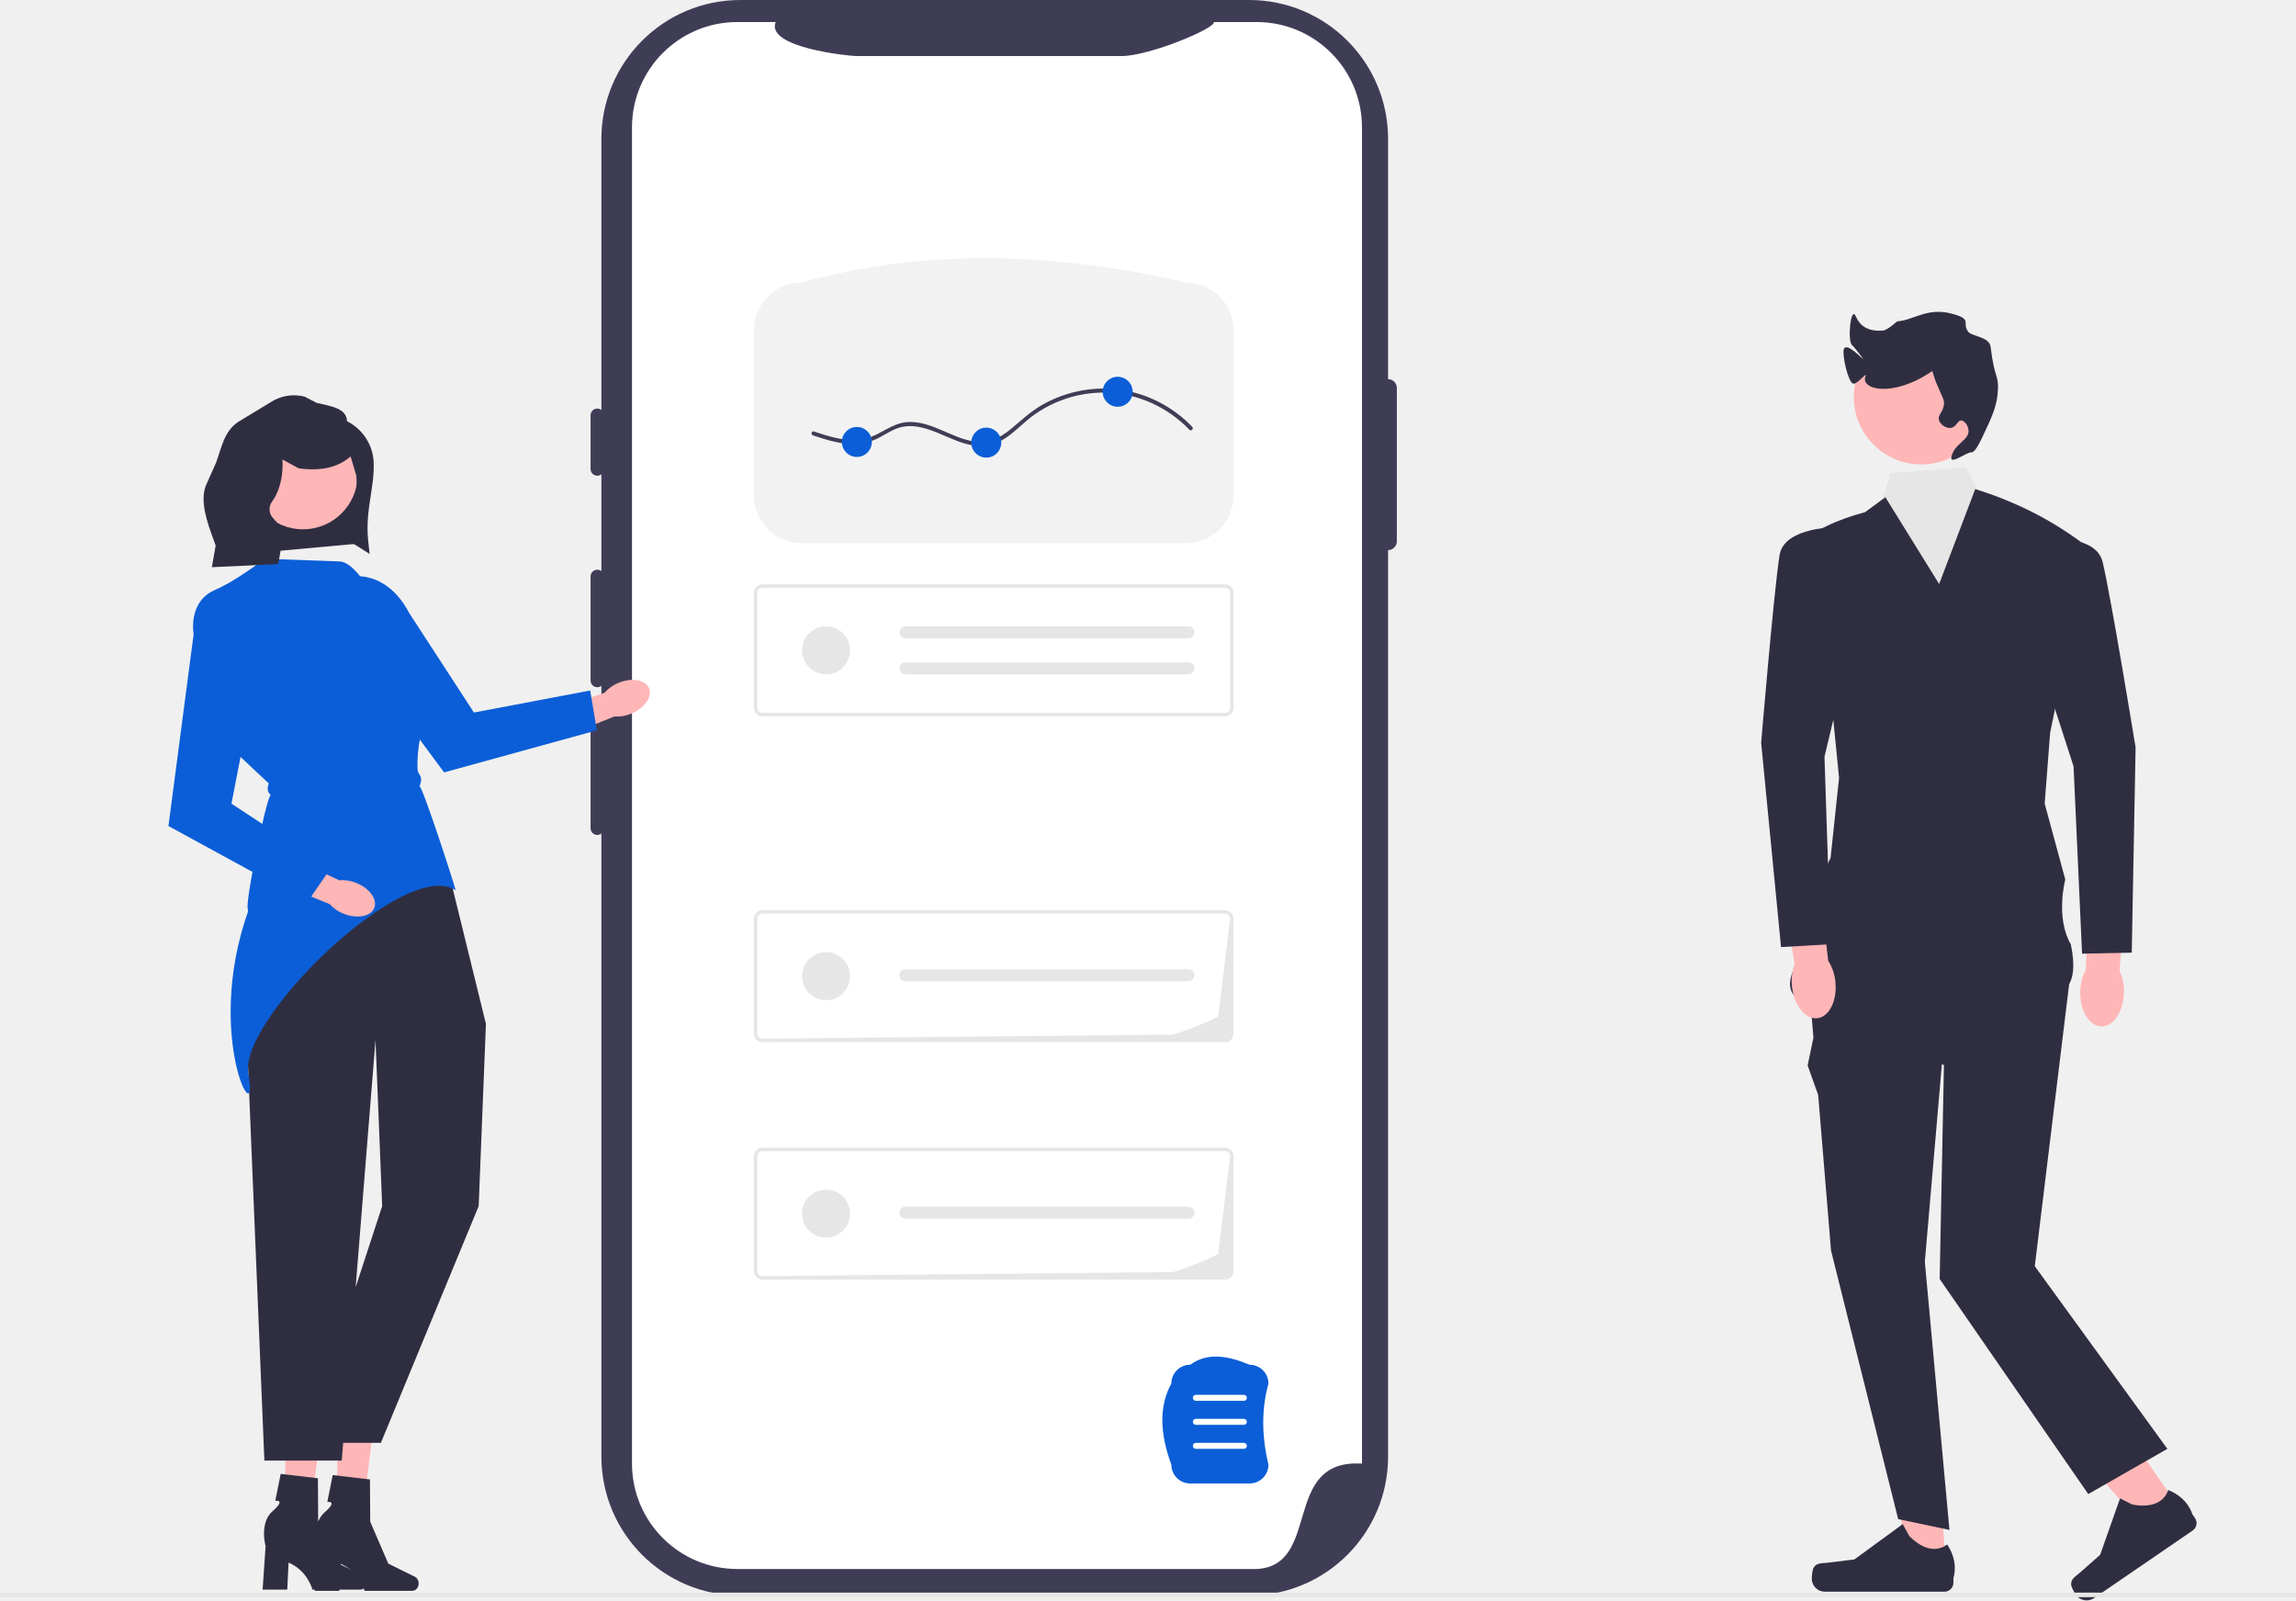
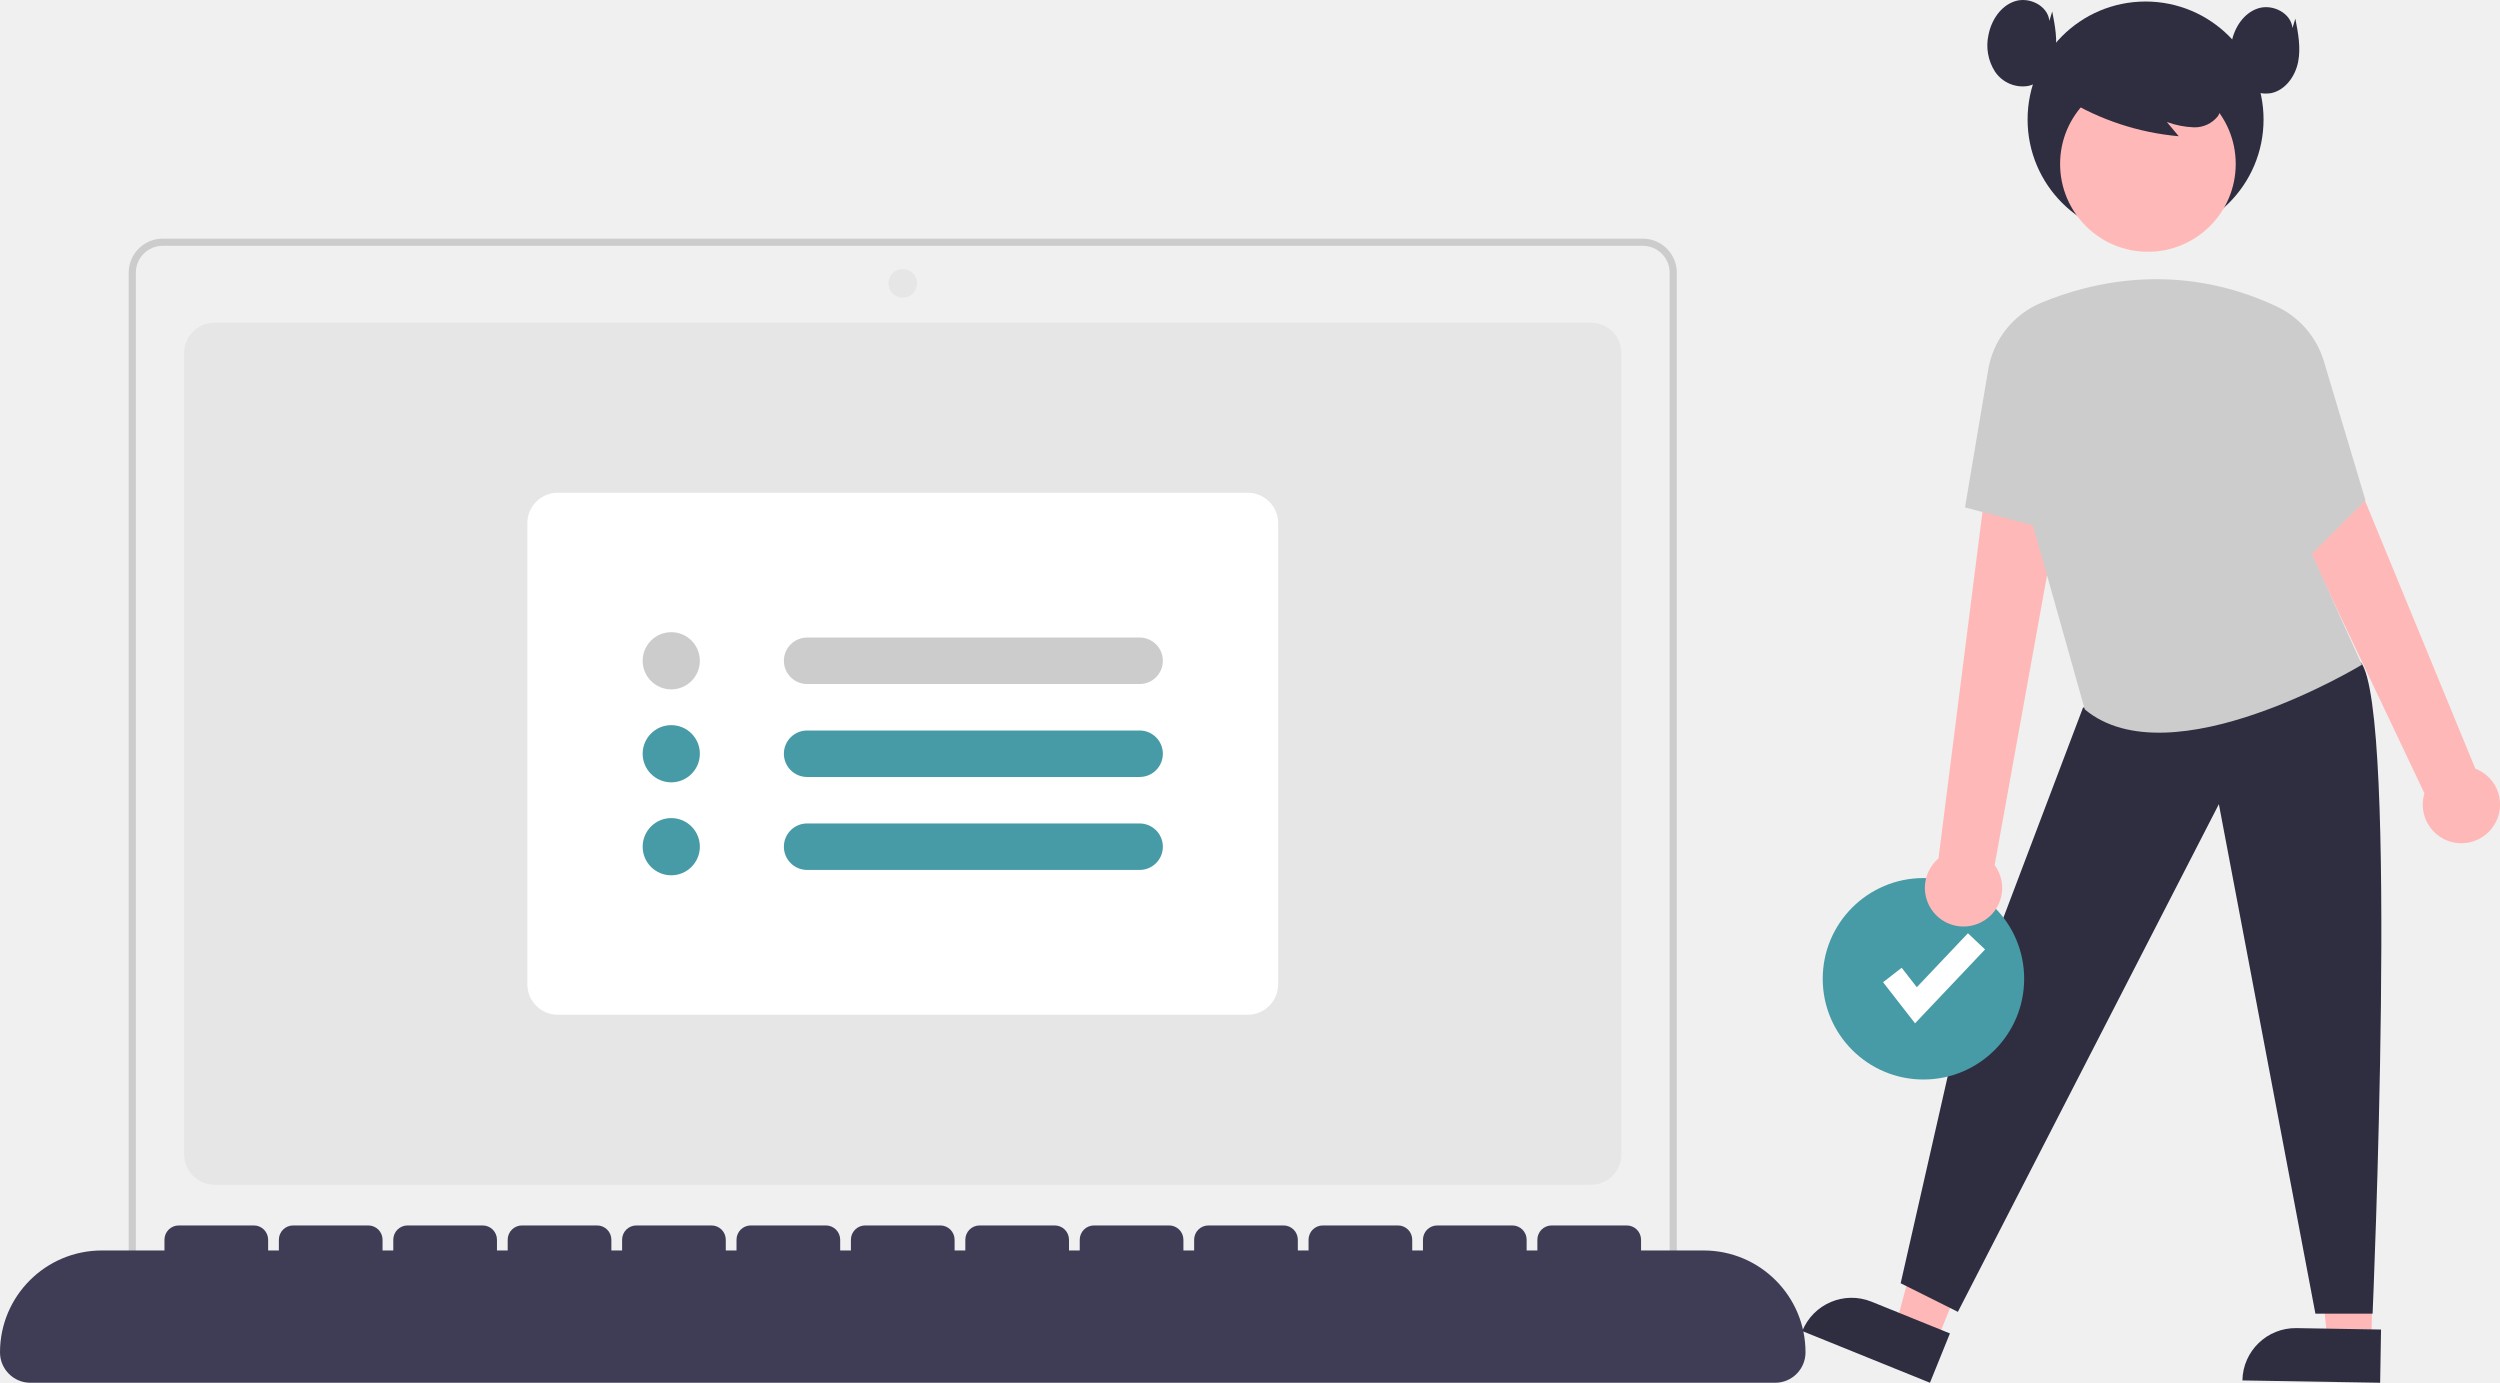
- <svg xmlns="http://www.w3.org/2000/svg" width="851.034" height="593.126" viewBox="0 0 851.034 593.126">
-   <g>
-     <polygon points="106.029 527.613 119.193 527.924 114.22 567.999 105.3 567.789 106.029 527.613" fill="#ffb6b6" />
-     <path d="M135.904,586.399l-0-0c0-1.088-.566-2.072-1.44-2.504l-9.824-4.853-6.698-15.535-.101-15.651-13.802-1.623-1.996,9.97s4.11-.613-.964,3.792c-5.074,4.405-2.631,13.024-2.631,13.024l-1.107,16.109h9.134l.49-10.018c7.104,3.014,8.846,10.018,8.846,10.018h17.706c1.319,0,2.389-1.222,2.389-2.729h0l0-0Z" fill="#2f2e41" />
-   </g>
-   <g>
-     <polygon points="125.311 528.054 138.475 528.365 133.503 568.44 124.583 568.23 125.311 528.054" fill="#ffb6b6" />
-     <path d="M155.187,586.84l-0-0c0-1.088-.566-2.072-1.44-2.504l-9.824-4.853-6.698-15.535-.101-15.651-13.802-1.623-1.996,9.97s4.11-.613-.964,3.792c-5.074,4.405-2.631,13.024-2.631,13.024l-1.107,16.109h9.134l.49-10.018c7.104,3.014,8.846,10.018,8.846,10.018h17.706c1.319,0,2.389-1.222,2.389-2.729h0l0-0Z" fill="#2f2e41" />
-   </g>
-   <path d="M110.215,292.991h0l-14.923,35.633c-4.975,11.878-6.551,24.905-4.553,37.626l7.253,175.054h28.677l12.517-155.886,2.47,61.577-28.708,87.732h28.235l36.242-87.733,2.687-67.555-12.876-52.422-57.02-34.028h0Z" fill="#2f2e41" />
-   <g>
-     <path id="b-234" d="M514.509,140.519h0V51.514C514.509,23.063,491.446,0,462.996,0h-188.574c-28.45-0-51.514,23.063-51.514,51.513v488.291c0,28.45,23.063,51.514,51.514,51.514h188.573c28.45,0,51.514-23.063,51.514-51.514V203.875h0c1.792,0,3.245-1.453,3.245-3.245l.002-56.866c0-1.792-1.453-3.245-3.245-3.245l-0,0Z" fill="#3f3d56" />
-     <path id="c-235" d="M504.836,47.23v495.189c-30.105-1.849-14.792,37.818-39.056,39.064h-192.443c-21.579,.003-39.075-17.486-39.082-39.064V47.23c.006-21.578,17.502-39.066,39.08-39.064h14.192c-3.865,9.505,27.328,12.597,29.719,12.6h98.559c10.26-.013,35.014-10.385,34.113-12.6h15.854c21.57,.004,39.056,17.486,39.064,39.056l0,.007h-0Z" fill="#fff" />
-     <g>
-       <path d="M221.39,151.421c-1.372,0-2.488,1.116-2.488,2.488v19.907c0,1.372,1.116,2.488,2.488,2.488s2.488-1.116,2.488-2.488v-19.907c0-1.372-1.116-2.488-2.488-2.488Z" fill="#3f3d56" />
-       <path d="M221.39,211.144c-1.372,0-2.488,1.116-2.488,2.488v38.571c0,1.372,1.116,2.488,2.488,2.488s2.488-1.116,2.488-2.488v-38.571c0-1.372-1.116-2.488-2.488-2.488Z" fill="#3f3d56" />
-       <path d="M221.39,265.889c-1.372,0-2.488,1.116-2.488,2.488v38.571c0,1.372,1.116,2.488,2.488,2.488s2.488-1.116,2.488-2.488v-38.571c0-1.372-1.116-2.488-2.488-2.488Z" fill="#3f3d56" />
-     </g>
-   </g>
-   <g>
-     <polygon points="808.331 559.842 796.522 567.931 759.701 526.233 777.13 514.295 808.331 559.842" fill="#ffb6b6" />
-     <path d="M767.691,587.29h0c.057,.871,1.232,3.003,1.725,3.723h0c1.516,2.213,4.54,2.778,6.753,1.262l36.568-25.053c1.51-1.034,1.895-3.097,.861-4.607l-1.043-1.522s-1.326-5.815-8.914-8.903c0,0-1.603,7.587-13.259,5.409l-4.571-2.298-7.367,20.913-7.494,6.614c-1.64,1.447-3.401,2.28-3.26,4.462l-0,0,0,0Z" fill="#2f2e41" />
-   </g>
-   <g>
-     <polygon points="721.269 581.316 706.956 581.314 700.147 526.105 717.667 528.287 721.269 581.316" fill="#ffb6b6" />
-     <path d="M672.23,580.991h0c-.446,.751-.681,3.173-.681,4.046h0c0,2.683,2.175,4.858,4.858,4.858h44.327c1.83,0,3.314-1.484,3.314-3.314v-1.845s2.193-5.547-2.322-12.383c0,0-5.611,5.353-13.995-3.031l-2.472-4.479-17.897,13.089-9.92,1.221c-2.17,.267-4.094-.041-5.211,1.839h-0v0Z" fill="#2f2e41" />
-   </g>
-   <path id="d-236" d="M671.085,371.505l1.077,13.019-2.143,10.353,3.903,10.915,4.774,57.71,24.884,99.498,19,4-9.121-99.387,7.075-81.978-49.449-14.13Z" fill="#2f2e41" />
-   <path id="e-237" d="M751.825,314.985l-72.666,1.009-8.074,55.508,49.449,23.213-1.577,79.276,55.071,79.72,29.331-16.758-49.149-67.7,13.763-112.89-16.148-41.378h0Z" fill="#2f2e41" />
-   <path id="f-238" d="M698.034,184.487l-12.82,16.453,6.056,126.155,47.434-1.009,8.074-110.007-10.092-28.259-3.652-6.333-4.367-8.2-28,2-2.633,9.2h-0Z" fill="#e6e6e6" />
-   <path id="g-239" d="M679.103,262.504l2.564,25.783-3.15,29.67-3.937,8.044-9,32s-9.185,13.994,11,15,86.346-5.541,86.346-5.541c0,0,8.249-.203,4.654-17.459-5.807-9.98-2.063-24.044-2.063-24.044l-7.637-28.136,2.018-26.24,14.13-68.629c-12.549-9.862-26.604-16.92-41.884-21.7l-13.383,35.19-19.925-32.162-7.569,5.551c-10.209,2.677-19.194,6.794-26.3,13.12l14.136,59.553Z" fill="#2f2e41" />
-   <path id="h-240" d="M439.546,201.291h-142.435c-9.763-.011-17.675-7.923-17.686-17.686v-61.225c.011-9.763,7.923-17.675,17.686-17.686,45.45-12.592,93.118-11.412,142.435,0,9.763,.012,17.674,7.923,17.685,17.686v61.225c-.011,9.763-7.922,17.674-17.685,17.686h-0Z" fill="#f2f2f2" />
-   <g id="i" transform="translate(0 -32.533)">
-     <path id="j-241" d="M454.057,297.99h-171.456c-1.753-.002-3.173-1.422-3.175-3.175v-42.53c.002-1.753,1.422-3.173,3.175-3.175h171.456c1.753,.002,3.173,1.422,3.175,3.175v42.531c-.002,1.753-1.422,3.173-3.175,3.175v-.001Zm-171.456-47.61c-1.052,.001-1.904,.853-1.905,1.905v42.531c.001,1.052,.853,1.904,1.905,1.905h171.456c1.052-.001,1.904-.853,1.905-1.905v-42.531c-.001-1.052-.853-1.904-1.905-1.905h-171.456Z" fill="#e6e6e6" />
-     <path id="k-242" d="M335.625,264.656c-1.227,.026-2.201,1.042-2.176,2.269,.025,1.191,.985,2.15,2.176,2.176h104.778c1.227,.047,2.26-.91,2.307-2.137,.047-1.227-.91-2.26-2.137-2.306h-104.948v-.002Z" fill="#e6e6e6" />
-     <path id="l-243" d="M335.625,277.995c-1.227,.026-2.201,1.042-2.176,2.269,.025,1.191,.985,2.15,2.176,2.176h104.778c1.227,.047,2.26-.91,2.307-2.137,.047-1.227-.91-2.26-2.137-2.306h-104.948v-.002Z" fill="#e6e6e6" />
-     <circle id="m" cx="306.192" cy="273.551" r="8.891" fill="#e6e6e6" />
-   </g>
-   <g id="n" transform="translate(0 0.223)">
-     <path id="o-244" d="M454.057,473.99h-171.456c-1.753-.002-3.173-1.422-3.175-3.175v-42.53c.002-1.753,1.422-3.173,3.175-3.175h171.456c1.753,.002,3.173,1.422,3.175,3.175v42.531c-.002,1.753-1.422,3.173-3.175,3.175v-.001Zm-171.456-47.61c-1.052,.001-1.904,.853-1.905,1.905v42.531c.001,1.052,.853,1.904,1.905,1.905l151.979-1.498c1.052-.001,16.999-5.948,17-7l4.382-35.938c-.001-1.052-.853-1.904-1.905-1.905h-171.456Z" fill="#e6e6e6" />
-     <path id="p-245" d="M335.625,446.996c-1.227-.026-2.244,.948-2.269,2.176s.948,2.244,2.176,2.269c.031,.001,.063,.001,.094,0h104.778c1.227,.047,2.26-.91,2.307-2.136,.047-1.227-.91-2.26-2.137-2.307h-104.948v-.002Z" fill="#e6e6e6" />
-     <circle id="q" cx="306.192" cy="449.551" r="8.891" fill="#e6e6e6" />
-   </g>
-   <g id="r" transform="translate(0 0.223)">
-     <path id="s-246" d="M454.057,385.99h-171.456c-1.753-.002-3.173-1.422-3.175-3.175v-42.53c.002-1.753,1.422-3.173,3.175-3.175h171.456c1.753,.002,3.173,1.422,3.175,3.175v42.531c-.002,1.753-1.422,3.173-3.175,3.175v-.001Zm-171.456-47.61c-1.052,.001-1.904,.853-1.905,1.905v42.531c.001,1.052,.853,1.904,1.905,1.905l151.979-1.498c1.052-.001,16.999-5.948,17-7l4.382-35.938c-.001-1.052-.853-1.904-1.905-1.905h-171.456Z" fill="#e6e6e6" />
-     <path id="t-247" d="M335.625,358.996c-1.227-.026-2.244,.948-2.269,2.176s.948,2.244,2.176,2.269c.031,.001,.063,.001,.094,0h104.778c1.227,.047,2.26-.91,2.307-2.136,.047-1.227-.91-2.26-2.137-2.307h-104.948v-.002Z" fill="#e6e6e6" />
-     <circle id="u" cx="306.192" cy="361.551" r="8.891" fill="#e6e6e6" />
-   </g>
-   <g>
-     <circle cx="712.17" cy="147.071" r="25.049" fill="#ffb6b6" />
-     <path d="M730.567,167.652c1.38,.235,3-3.109,4.547-6.366,3.24-6.819,5.3-11.153,5.457-17.28,.134-5.222-1.317-3.851-2.728-15.461-.465-3.829-7.007-3.822-8.339-5.64-2.249-3.071,1.202-4.338-4.394-6.183-10.481-3.456-15.221,1.913-21.877,2.375-.168,.012-3.468,3.239-5.311,3.406-3.229,.292-7.887-.211-9.975-5.13-1.953-4.6-3.246,8.842-1.501,10.505,1.482,1.412,4.038,4.957,4.103,5.215,.074,.292-6.077-6.522-7.104-3.714-.739,2.021,1.587,12.418,3.466,12.809,1.571,.327,5.414-4.853,4.547-2.728-2.011,4.926,10.081,8.07,24.556-1.819,.513-.351,.028,.209,1.819,4.547,2.258,5.472,2.768,5.769,2.728,7.276-.085,3.263-2.535,4.223-1.819,6.366,.58,1.736,2.846,3.079,4.547,2.728,1.919-.396,2.249-2.771,3.638-2.728,1.19,.036,2.603,1.829,2.728,3.638,.265,3.811-5.378,4.86-6.366,10.004-.558,2.903,6.008-2.035,7.276-1.819Z" fill="#2f2e41" />
-   </g>
-   <g>
-     <path id="v-248" d="M787.255,367.879h0c.108-2.805-.456-5.595-1.647-8.137l2.58-29.233-13.95-.82-1.114,29.747c-1.316,2.48-2.019,5.238-2.051,8.045-.175,7.022,3.306,12.804,7.773,12.916s8.232-5.491,8.407-12.512l.002-.007Z" fill="#ffb6b6" />
-     <path id="w-249" d="M757.58,250l11,34,3.158,69.441,18.414-.376,1.429-76.065s-9.177-56.205-12.25-68.838c-3.073-12.633-31.407-7.951-31.407-7.951l9.656,49.79v-0Z" fill="#2f2e41" />
-   </g>
-   <path d="M301.32,161.356c5.202,1.727,10.656,3.476,16.209,3.181,2.527-.134,4.958-.737,7.25-1.809,2.351-1.099,4.499-2.592,6.879-3.634,8.746-3.828,17.419,2.711,25.575,5.166,4.069,1.225,8.349,1.518,12.329-.188,4.398-1.884,7.715-5.48,11.336-8.482,8.118-6.731,18.711-10.361,29.248-10.086,11.559,.301,22.747,5.406,30.707,13.757,.667,.7,1.727-.362,1.061-1.061-6.956-7.298-16.33-12.219-26.311-13.71-10.003-1.494-20.387,.502-29.183,5.484-4.451,2.521-8.021,5.971-11.941,9.192-3.818,3.136-8.063,5.157-13.097,4.49-8.672-1.148-16.131-7.831-25.125-7.225-5.744,.387-9.847,4.709-15.252,6.087-6.448,1.644-13.188-.584-19.284-2.608-.918-.305-1.312,1.143-.399,1.446h0l-0-0Z" fill="#3f3d56" />
-   <circle id="x" cx="317.602" cy="163.793" r="5.556" fill="#0b5ed7" />
-   <circle id="y" cx="365.566" cy="164.039" r="5.556" fill="#0b5ed7" />
-   <circle id="a`" cx="414.276" cy="145.192" r="5.556" fill="#0b5ed7" />
-   <path id="aa-250" d="M91.886,337.949c-16.427,46.772,4.503,83.62,.159,59.85-3.63-19.865,58.223-80.315,76.841-67.85-.39-2.017-12.224-38.387-13.384-38.555,1.623-4.087-.639-4.126-.731-6.22-.352-8.088,1.528-16.484,5.19-25.125,2.4-6.676,2.442-12.412,.116-17.037-2.001-3.801-5.364-6.707-9.415-8.137l-12.2-14.734c-3.178-3.835-7.865-12.11-12.845-12.079l-26.733-.955c-.764-.459-10.151,7.613-19.291,11.574-9.913,4.3-7.868,16.036-7.843,16.186l.023,.14,.109,.1,14.571,42.888,13.165,12.338c-.667,1.934-.5,3.386,.749,4.219-1.793,1.326-9.769,41.007-8.481,42.397v1h0Z" fill="#0b5ed7" />
-   <g>
-     <path id="ab-251" d="M229.25,253.07c-1.988,.793-3.757,2.051-5.159,3.668l-21.17,7.257,3.748,9.972,21.071-8.435c2.135,.149,4.275-.215,6.241-1.062,4.947-2.053,7.9-6.269,6.592-9.417s-6.376-4.036-11.323-1.983h0v-0Z" fill="#ffb6b6" />
-     <path id="ac-252" d="M116.321,221.067h0l48.295,65.19,56.611-15.59-2.461-14.768-43.108,8.165-24.049-36.972c-7.853-15.18-23.331-18.237-35.288-6.026v.001Z" fill="#0b5ed7" />
-   </g>
-   <g>
-     <path d="M463.186,549.787h-22.039c-3.849,0-6.98-3.132-6.98-6.98-4.178-11.351-4.705-21.533,0-30.039,0-3.849,3.131-6.98,6.98-6.98,6.517-4.727,14.115-3.292,22.039,0,3.849,0,6.98,3.132,6.98,6.98-2.674,9.624-2.481,19.665,0,30.039,0,3.849-3.131,6.98-6.98,6.98Z" fill="#0b5ed7" />
-     <g>
-       <path id="ad-253" d="M461.055,519.156h-17.8c-.614,0-1.112-.498-1.112-1.112s.498-1.112,1.112-1.112h17.8c.614,0,1.112,.498,1.112,1.112s-.498,1.112-1.112,1.112h0Z" fill="#fff" />
-       <path id="ae-254" d="M461.055,528.054h-17.8c-.614,0-1.112-.498-1.112-1.112s.498-1.112,1.112-1.112h17.8c.614,0,1.112,.498,1.112,1.112s-.498,1.112-1.112,1.112h0Z" fill="#fff" />
-       <path id="af-255" d="M461.055,536.953h-17.8c-.614,0-1.112-.498-1.112-1.112s.498-1.112,1.112-1.112h17.8c.614,0,1.112,.498,1.112,1.112s-.498,1.112-1.112,1.112h0Z" fill="#fff" />
-     </g>
-   </g>
-   <rect id="ag" y="590.23" width="851.034" height="1.683" fill="#e6e6e6" />
-   <g>
-     <path id="ah-256" d="M664.204,365.547c.723,6.986,4.914,12.277,9.359,11.816,4.445-.461,7.463-6.497,6.74-13.484-.251-2.796-1.167-5.491-2.673-7.861l-3.435-29.569-13.843,1.907,4.856,28.942c-.989,2.627-1.334,5.453-1.006,8.241h0l.003,.007Z" fill="#ffb6b6" />
-     <path id="ai-257" d="M684.574,245.703l5.736-50.392s-28.613-2.453-30.689,10.381c-2.076,12.834-6.833,69.585-6.833,69.585l7.368,75.72,18.387-1.064-2.278-69.475,8.31-34.756v0Z" fill="#2f2e41" />
-   </g>
-   <polygon points="131.845 201.557 93.186 205.077 92.045 164.897 134.162 163.701 131.845 201.557" fill="#2f2e41" />
-   <circle cx="112.296" cy="175.875" r="20.288" fill="#ffb6b6" />
-   <path d="M128.617,156.107c-.143-5.034-6.407-5.579-11.287-6.822l-4.426-2.297c-4.344-1.106-8.953-.328-12.694,2.142l-11.801,7.149c-5.299,3.499-6.141,9.155-8.295,15.128l-3.9,8.744c-2.121,5.88,.682,13.671,2.826,19.543l.899,2.46-1.405,8.052,24.593-1.149,2.186-12.431-4.198-4.719c-1.489-1.674-1.61-4.16-.29-5.971h0c4.749-6.514,3.868-15.643,3.868-15.643l6.01,3.278c3.949,.539,7.467,.48,10.564-.167,3.405-.712,6.299-2.134,8.69-4.255l2.143,7.206c.552,8.969-1.124,11.35-9.118,20.123l14.019,8.801-.518-4.763c-1.233-11.33,2.527-20.265,2-29.486-.364-6.376-4.157-12.057-9.864-14.925h-0Z" fill="#2f2e41" />
-   <g>
-     <path id="aj-258" d="M131.975,327.18c-1.981-.811-4.127-1.136-6.259-.947l-20.267-9.492-4.234,9.776,21.014,8.576c1.432,1.591,3.224,2.816,5.226,3.573,4.984,1.961,10.037,.981,11.284-2.191s-1.781-7.333-6.765-9.294h0Z" fill="#ffb6b6" />
-     <path id="ak-259" d="M73.003,225.694h0l-10.569,80.439,51.544,28.127,8.492-12.33-36.674-24.083,8.397-43.299c4.901-16.373-4.105-29.327-21.189-28.854l-.001,.001Z" fill="#0b5ed7" />
-   </g>
+ <svg xmlns="http://www.w3.org/2000/svg" data-name="Layer 1" width="699.247" height="386.754" viewBox="0 0 699.247 386.754">
+   <path d="M736,678.632H351a8.51,8.51,0,0,1-8.5-8.5V446a8.51,8.51,0,0,1,8.5-8.5H736a8.51,8.51,0,0,1,8.5,8.5V670.132A8.51,8.51,0,0,1,736,678.632Z" transform="translate(-291 -347.2457)" fill="#e6e6e6" />
+   <path d="M760,710H327V423.5a9.511,9.511,0,0,1,9.5-9.5h414a9.511,9.511,0,0,1,9.5,9.5Zm-431-2H758V423.5a7.508,7.508,0,0,0-7.5-7.5h-414a7.508,7.508,0,0,0-7.5,7.5Z" transform="translate(-291 -347.2457)" fill="#ccc" />
+   <circle cx="252.5" cy="79.254" r="4" fill="#e6e6e6" />
+   <path d="M640,631.066H447a8.51,8.51,0,0,1-8.5-8.5v-129a8.51,8.51,0,0,1,8.5-8.5H640a8.51,8.51,0,0,1,8.5,8.5v129A8.51,8.51,0,0,1,640,631.066Z" transform="translate(-291 -347.2457)" fill="#fff" />
+   <path d="M478.75,540.066a8,8,0,1,1,8-8A8.009,8.009,0,0,1,478.75,540.066Z" transform="translate(-291 -347.2457)" fill="#ccc" />
+   <path d="M478.75,566.066a8,8,0,1,1,8-8A8.009,8.009,0,0,1,478.75,566.066Z" transform="translate(-291 -347.2457)" fill="#479ba6" />
+   <path d="M478.75,592.066a8,8,0,1,1,8-8A8.009,8.009,0,0,1,478.75,592.066Z" transform="translate(-291 -347.2457)" fill="#479ba6" />
+   <path d="M516.75,525.566a6.5,6.5,0,0,0,0,13h93a6.5,6.5,0,0,0,0-13Z" transform="translate(-291 -347.2457)" fill="#ccc" />
+   <path d="M516.75,551.566a6.5,6.5,0,0,0,0,13h93a6.5,6.5,0,0,0,0-13Z" transform="translate(-291 -347.2457)" fill="#479ba6" />
+   <path d="M516.75,577.566a6.5,6.5,0,0,0,0,13h93a6.5,6.5,0,0,0,0-13Z" transform="translate(-291 -347.2457)" fill="#479ba6" />
+   <polygon points="663.288 375.328 651.03 375.122 645.991 327.743 664.083 328.047 663.288 375.328" fill="#ffb8b8" />
+   <path d="M933.208,718.79h23.644a0,0,0,0,1,0,0v14.887a0,0,0,0,1,0,0H918.321a0,0,0,0,1,0,0v0A14.887,14.887,0,0,1,933.208,718.79Z" transform="translate(-278.665 -362.8971) rotate(0.96277)" fill="#2f2e41" />
+   <polygon points="541.641 375.216 530.277 370.616 542.612 324.594 559.384 331.384 541.641 375.216" fill="#ffb8b8" />
+   <path d="M811.361,712.428H835.005a0,0,0,0,1,0,0V727.315a0,0,0,0,1,0,0H796.474a0,0,0,0,1,0,0v0A14.887,14.887,0,0,1,811.361,712.428Z" transform="translate(38.7119 -600.7308) rotate(22.03793)" fill="#2f2e41" />
+   <path d="M873.614,545.171l-36,95-15,66,16,8,73-142,27,142.5h16s7.316-169.015-3.342-182.257Z" transform="translate(-291 -347.2457)" fill="#2f2e41" />
+   <circle cx="537.984" cy="273.766" r="28.172" fill="#479ba6" />
+   <polygon points="535.636 286.223 526.695 274.726 531.895 270.682 536.128 276.125 550.43 261.028 555.213 265.559 535.636 286.223" fill="#fff" />
+   <circle cx="600.114" cy="33.426" r="33" fill="#2f2e41" />
+   <path d="M845.061,605.23a10.743,10.743,0,0,0,3.842-16.018l25.033-138.54-23.36-.308L833.191,587.362a10.801,10.801,0,0,0,11.87,17.868Z" transform="translate(-291 -347.2457)" fill="#ffb8b8" />
+   <path d="M988.509,578.17a10.745,10.745,0,0,0-5.166-15.94l-44.701-108.58a19.782,19.782,0,0,0-28.735-9.27h0l59.206,124.761a10.801,10.801,0,0,0,19.396,9.029Z" transform="translate(-291 -347.2457)" fill="#ffb8b8" />
+   <circle cx="600.768" cy="45.859" r="24.561" fill="#ffb8b8" />
+   <path d="M861.902,431.938c14.166-5.898,38.623-11.726,65.781.978a24.872,24.872,0,0,1,13.311,15.387l11.62,38.868-15,15,14,31s-53.5,32.5-77.5,12.5l-14.5-51.5-19-5,6.482-38.511A24.688,24.688,0,0,1,861.902,431.938Z" transform="translate(-291 -347.2457)" fill="#ccc" />
+   <path d="M868.796,374.941a73.041,73.041,0,0,0,31.599,10.412l-3.331-3.991a24.478,24.478,0,0,0,7.561,1.501,8.281,8.281,0,0,0,6.75-3.159,7.702,7.702,0,0,0,.516-7.115,14.589,14.589,0,0,0-4.589-5.739,27.323,27.323,0,0,0-25.431-4.545,16.33,16.33,0,0,0-7.595,4.872,9.236,9.236,0,0,0-1.863,8.561" transform="translate(-291 -347.2457)" fill="#2f2e41" />
+   <path d="M864.202,353.087c-.399-4.2-5.545-6.786-9.568-5.517s-6.665,5.32-7.464,9.463a13.575,13.575,0,0,0,1.831,10.248,9.339,9.339,0,0,0,9.257,4.011c3.979-.848,6.736-4.734,7.525-8.726s.006-8.107-.777-12.1" transform="translate(-291 -347.2457)" fill="#2f2e41" />
+   <path d="M932.202,355.087c-.399-4.2-5.545-6.786-9.568-5.517s-6.665,5.32-7.464,9.463a13.575,13.575,0,0,0,1.831,10.248,9.339,9.339,0,0,0,9.257,4.011c3.979-.848,6.736-4.734,7.525-8.726s.006-8.107-.777-12.1" transform="translate(-291 -347.2457)" fill="#2f2e41" />
+   <path d="M767.5,697H750v-3a4,4,0,0,0-4-4H725a4,4,0,0,0-4,4v3h-3v-3a4,4,0,0,0-4-4H693a4,4,0,0,0-4,4v3h-3v-3a4,4,0,0,0-4-4H661a4,4,0,0,0-4,4v3h-3v-3a4,4,0,0,0-4-4H629a4,4,0,0,0-4,4v3h-3v-3a4,4,0,0,0-4-4H597a4,4,0,0,0-4,4v3h-3v-3a4,4,0,0,0-4-4H565a4,4,0,0,0-4,4v3h-3v-3a4,4,0,0,0-4-4H533a4,4,0,0,0-4,4v3h-3v-3a4,4,0,0,0-4-4H501a4,4,0,0,0-4,4v3h-3v-3a4,4,0,0,0-4-4H469a4,4,0,0,0-4,4v3h-3v-3a4,4,0,0,0-4-4H437a4,4,0,0,0-4,4v3h-3v-3a4,4,0,0,0-4-4H405a4,4,0,0,0-4,4v3h-3v-3a4,4,0,0,0-4-4H373a4,4,0,0,0-4,4v3h-3v-3a4,4,0,0,0-4-4H341a4,4,0,0,0-4,4v3H319.5A28.5,28.5,0,0,0,291,725.5V725.5a8.5,8.5,0,0,0,8.5,8.5h488a8.5,8.5,0,0,0,8.5-8.5v-0A28.5,28.5,0,0,0,767.5,697Z" transform="translate(-291 -347.2457)" fill="#3f3d56" />
</svg>
